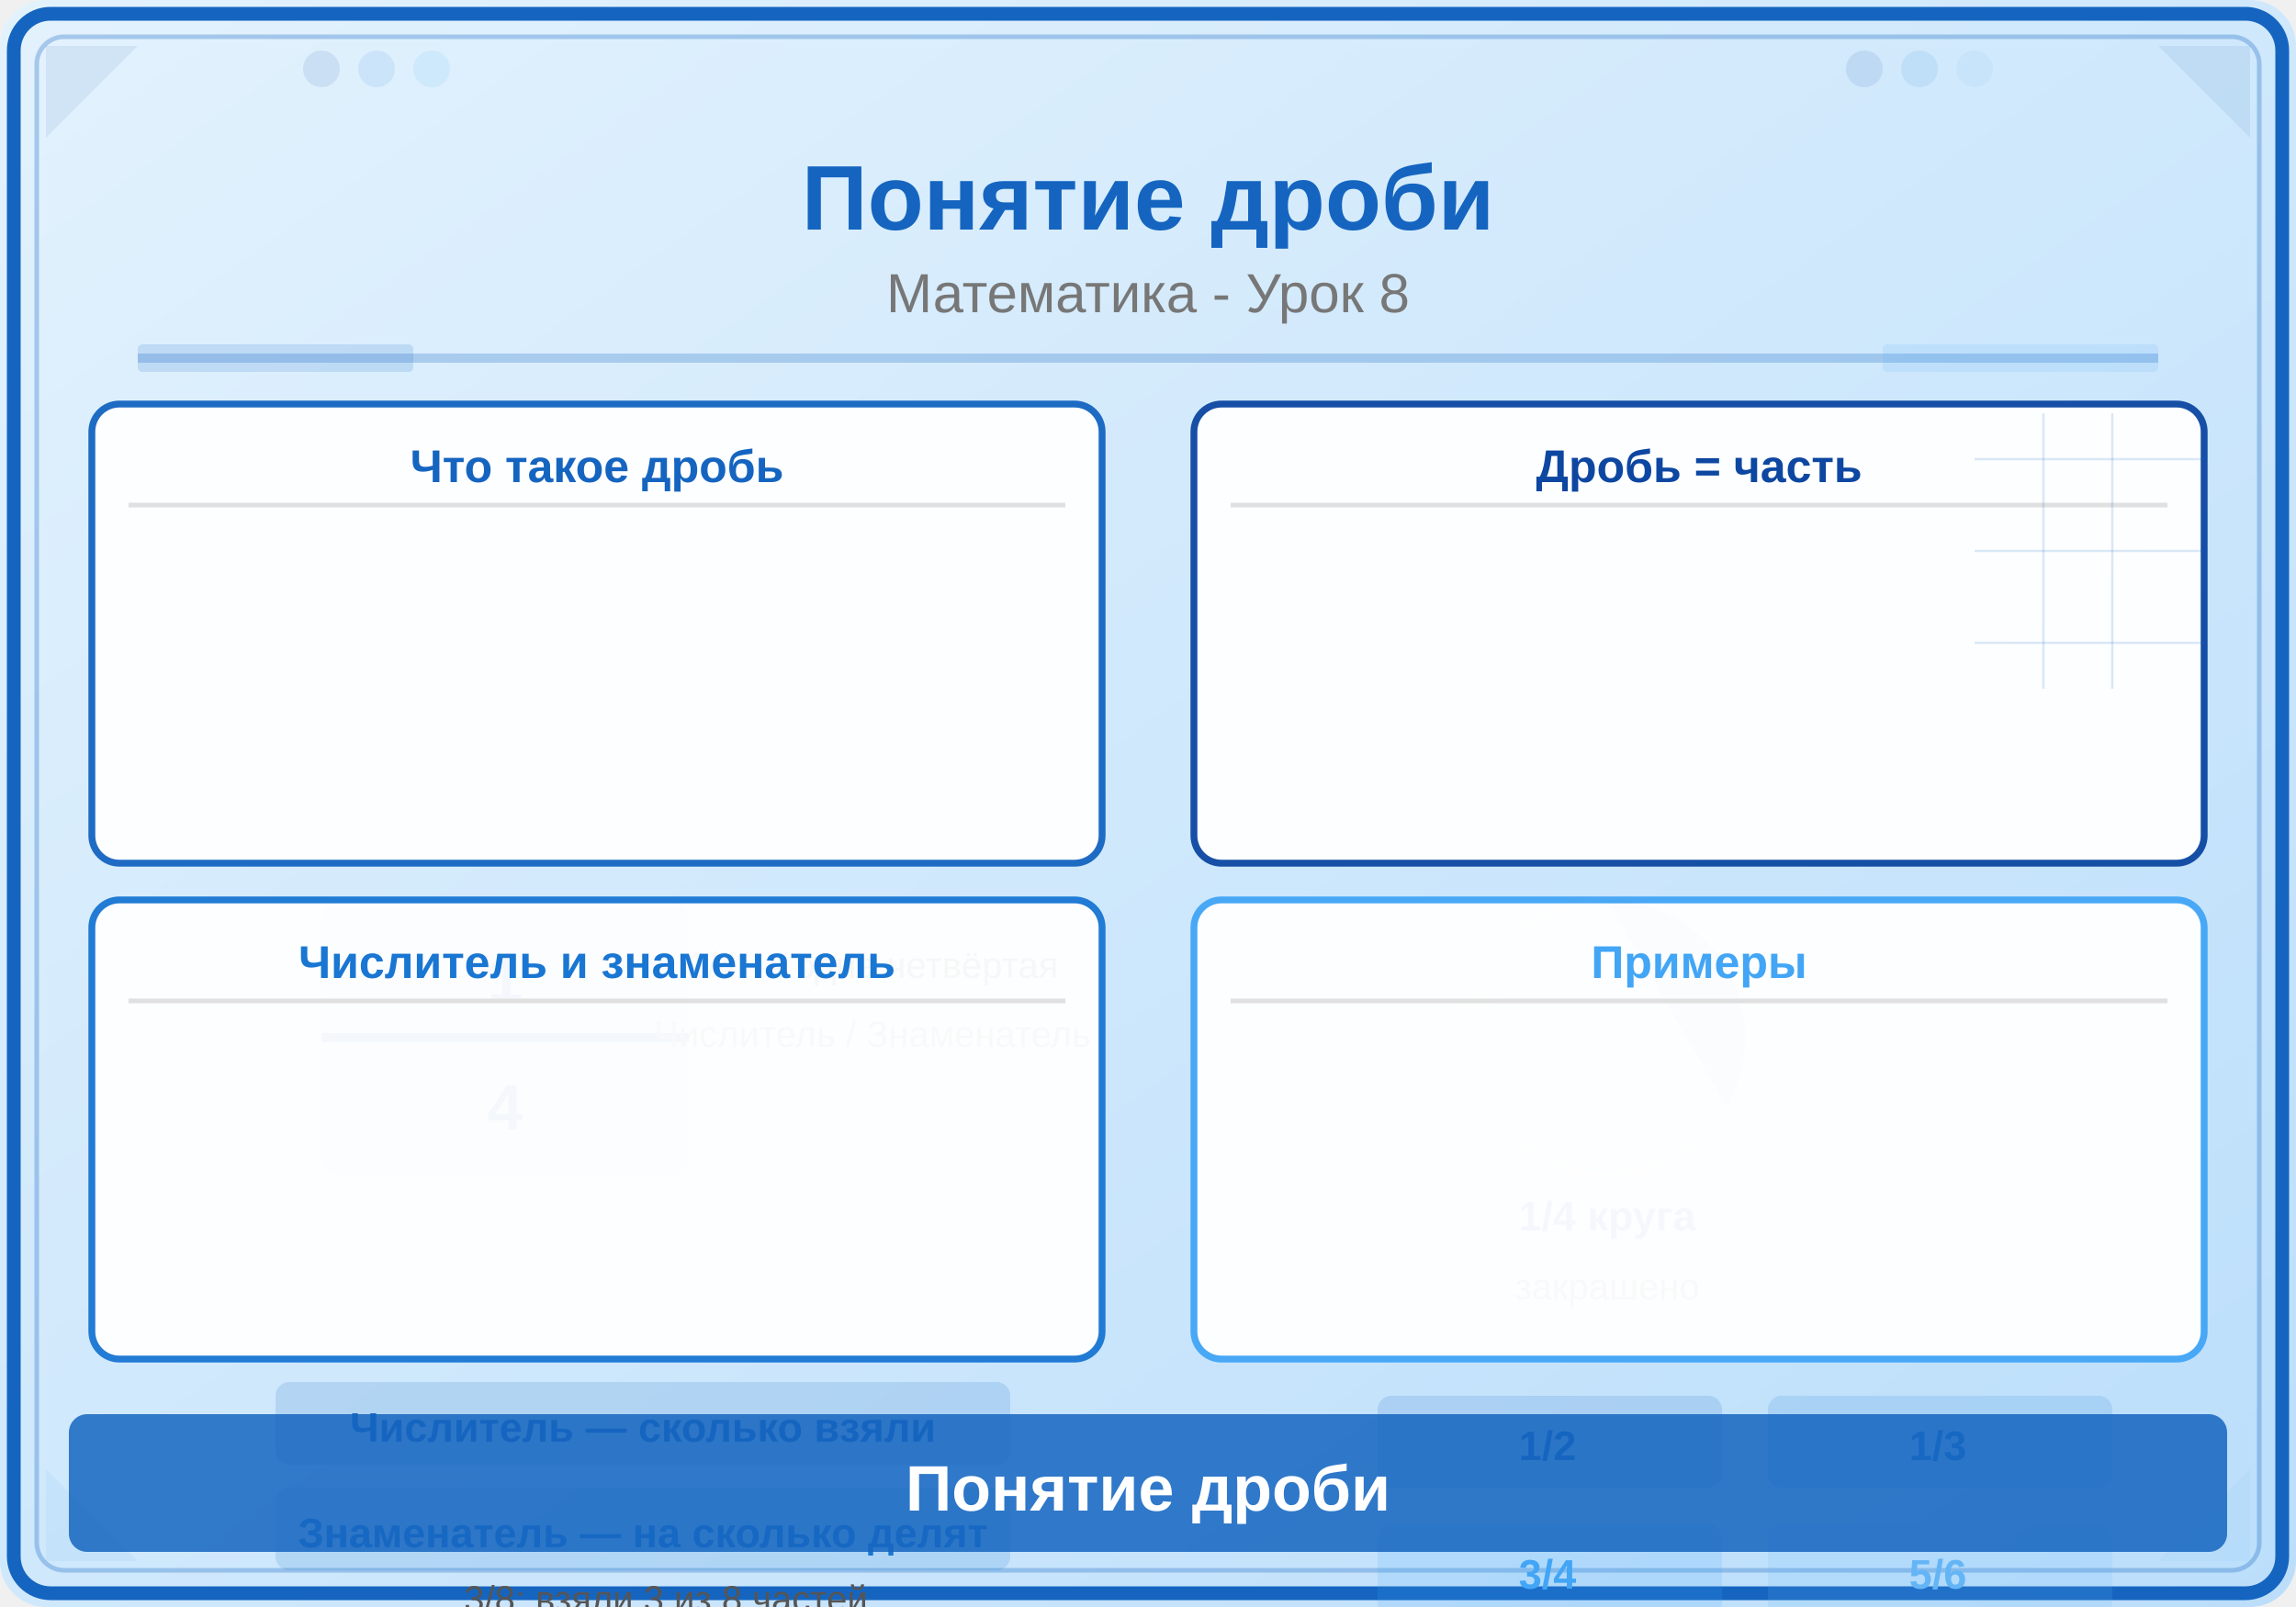
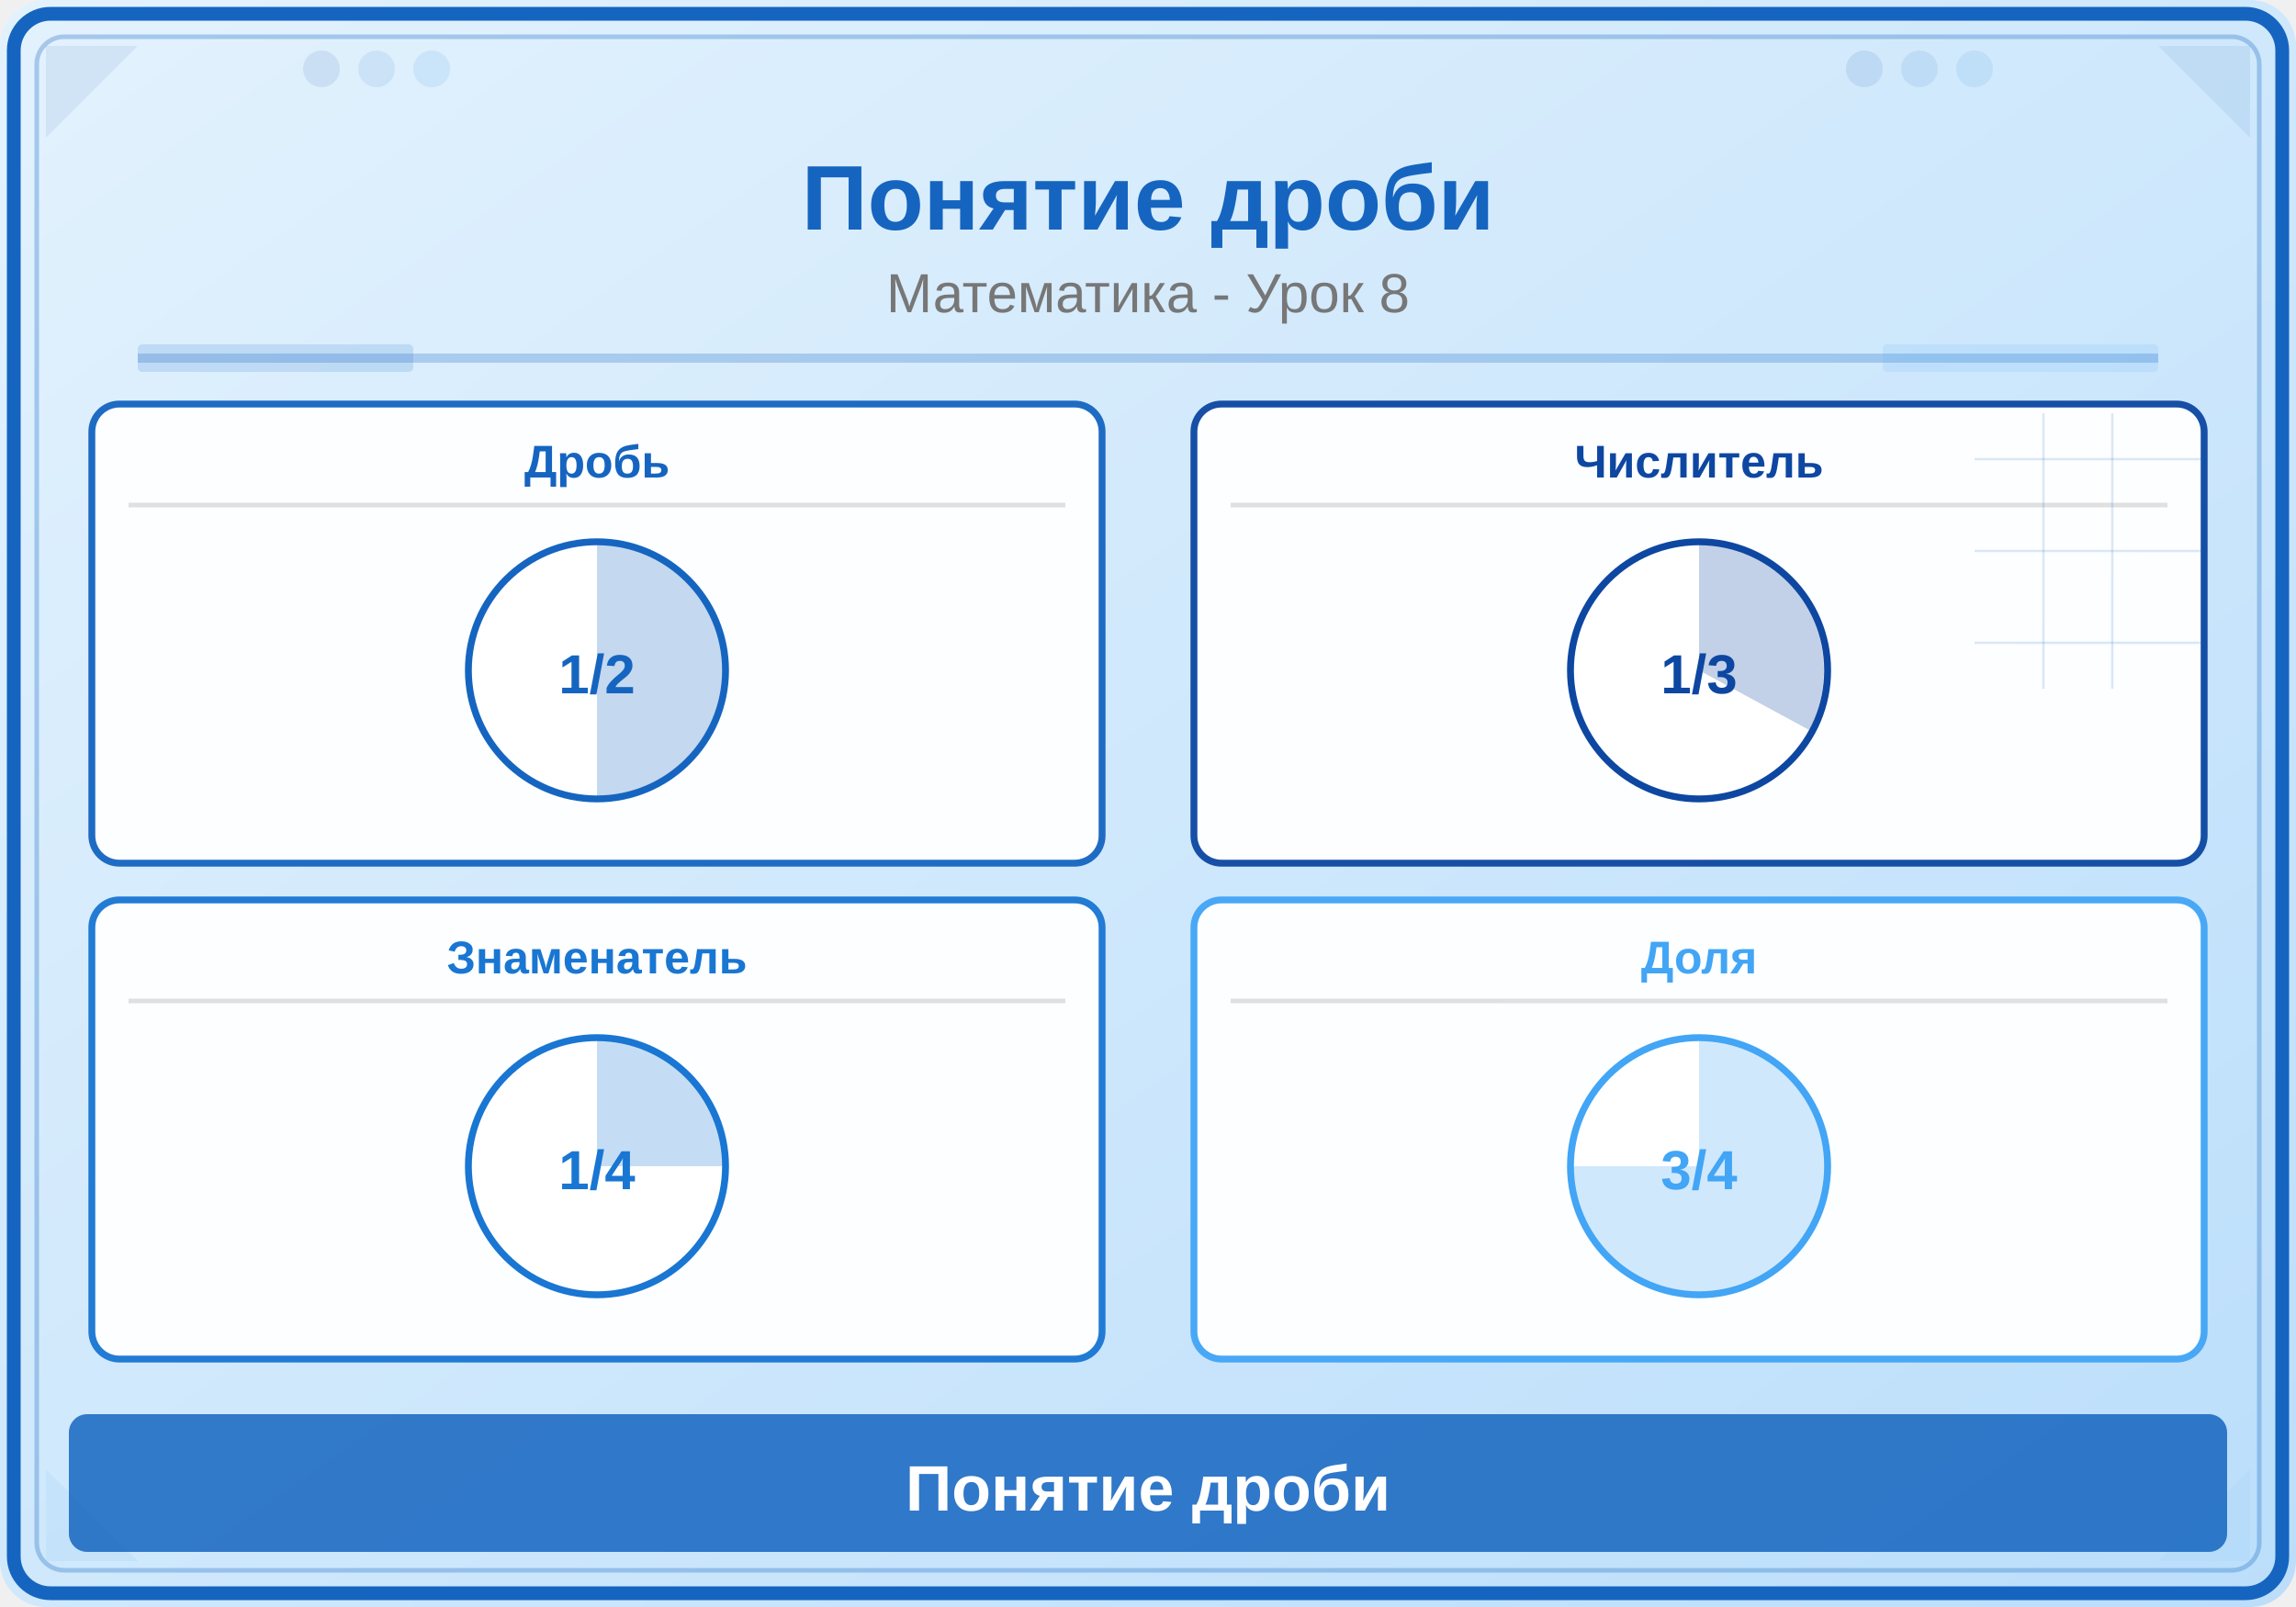
<svg xmlns="http://www.w3.org/2000/svg" viewBox="0 0 500 350">
  <defs>
    <linearGradient id="bg" x1="0" y1="0" x2="1" y2="1">
      <stop offset="0%" stop-color="#E3F2FD" />
      <stop offset="100%" stop-color="#BBDEFB" />
    </linearGradient>
  </defs>
  <rect width="500" height="350" fill="url(#bg)" rx="10" />
  <rect x="3" y="3" width="494" height="344" rx="8" fill="none" stroke="#1565C0" stroke-width="3" />
  <rect x="8" y="8" width="484" height="334" rx="6" fill="none" stroke="#1565C0" stroke-width="1" opacity="0.3" />
  <polygon points="10,10 30,10 10,30" fill="#0D47A1" opacity="0.08" />
  <polygon points="490,10 470,10 490,30" fill="#0D47A1" opacity="0.08" />
  <polygon points="10,340 30,340 10,320" fill="#42A5F5" opacity="0.08" />
  <polygon points="490,340 470,340 490,320" fill="#64B5F6" opacity="0.08" />
  <circle cx="70" cy="15" r="4" fill="#0D47A1" opacity="0.1" />
-   <circle cx="82" cy="15" r="4" fill="#1976D2" opacity="0.1" />
-   <circle cx="94" cy="15" r="4" fill="#42A5F5" opacity="0.1" />
+   <circle cx="82" cy="15" r="4" fill="#1565C0" opacity="0.1" />
+   <circle cx="94" cy="15" r="4" fill="#1976D2" opacity="0.1" />
  <circle cx="406" cy="15" r="4" fill="#0D47A1" opacity="0.1" />
-   <circle cx="418" cy="15" r="4" fill="#1976D2" opacity="0.1" />
-   <circle cx="430" cy="15" r="4" fill="#64B5F6" opacity="0.1" />
+   <circle cx="418" cy="15" r="4" fill="#1565C0" opacity="0.1" />
+   <circle cx="430" cy="15" r="4" fill="#1976D2" opacity="0.1" />
  <text x="250" y="50" font-family="Arial,sans-serif" font-size="20" font-weight="bold" fill="#1565C0" text-anchor="middle">Понятие дроби</text>
  <text x="250" y="68" font-family="Arial,sans-serif" font-size="12" fill="#777" text-anchor="middle">Математика - Урок 8</text>
  <line x1="30" y1="78" x2="470" y2="78" stroke="#1565C0" stroke-width="2" opacity="0.25" />
  <rect x="30" y="75" width="60" height="6" fill="#1565C0" opacity="0.15" rx="1" />
  <rect x="410" y="75" width="60" height="6" fill="#42A5F5" opacity="0.12" rx="1" />
  <rect x="20" y="88" width="220" height="100" rx="6" fill="white" stroke="#1565C0" stroke-width="1.5" opacity="0.95" />
-   <text x="130" y="105" font-family="Arial,sans-serif" font-size="10" fill="#1565C0" text-anchor="middle" font-weight="bold">Что такое дробь</text>
+   <text x="130" y="104" font-family="Arial,sans-serif" font-size="10" fill="#1565C0" text-anchor="middle" font-weight="bold">Дробь</text>
  <line x1="28" y1="110" x2="232" y2="110" stroke="#E0E0E0" stroke-width="1" />
-   <g transform="translate(20,88)">
-     <rect x="50" y="108" width="80" height="60" rx="4" fill="#1565C0" opacity="0.12" />
-     <line x1="50" y1="138" x2="130" y2="138" stroke="#1565C0" stroke-width="2" />
-     <text x="90" y="130" font-family="Arial,sans-serif" font-size="14" fill="#1565C0" text-anchor="middle" font-weight="bold">1</text>
-     <text x="90" y="158" font-family="Arial,sans-serif" font-size="14" fill="#1565C0" text-anchor="middle" font-weight="bold">4</text>
-     <text x="170" y="125" font-family="Arial,sans-serif" font-size="8" fill="#555" text-anchor="middle" font-weight="normal">1/4 — одна четвёртая</text>
-     <text x="170" y="140" font-family="Arial,sans-serif" font-size="8" fill="#888" text-anchor="middle" font-weight="normal">Числитель / Знаменатель</text>
-   </g>
  <rect x="260" y="88" width="220" height="100" rx="6" fill="white" stroke="#0D47A1" stroke-width="1.5" opacity="0.95" />
-   <text x="370" y="105" font-family="Arial,sans-serif" font-size="10" fill="#0D47A1" text-anchor="middle" font-weight="bold">Дробь = часть</text>
+   <text x="370" y="104" font-family="Arial,sans-serif" font-size="10" fill="#0D47A1" text-anchor="middle" font-weight="bold">Числитель</text>
  <line x1="268" y1="110" x2="472" y2="110" stroke="#E0E0E0" stroke-width="1" />
-   <g transform="translate(260,88)">
-     <circle cx="90" cy="138" r="30" fill="none" stroke="#E0E0E0" stroke-width="1.5" />
-     <path d="M90,108 A30,30 0 0,1 116,153 Z" fill="#1565C0" opacity="0.3" />
-     <text x="90" y="180" font-family="Arial,sans-serif" font-size="9" fill="#1565C0" text-anchor="middle" font-weight="bold">1/4 круга</text>
-     <text x="90" y="195" font-family="Arial,sans-serif" font-size="8" fill="#888" text-anchor="middle" font-weight="normal">закрашено</text>
-   </g>
  <rect x="20" y="196" width="220" height="100" rx="6" fill="white" stroke="#1976D2" stroke-width="1.5" opacity="0.95" />
-   <text x="130" y="213" font-family="Arial,sans-serif" font-size="10" fill="#1976D2" text-anchor="middle" font-weight="bold">Числитель и знаменатель</text>
+   <text x="130" y="212" font-family="Arial,sans-serif" font-size="10" fill="#1976D2" text-anchor="middle" font-weight="bold">Знаменатель</text>
  <line x1="28" y1="218" x2="232" y2="218" stroke="#E0E0E0" stroke-width="1" />
-   <g transform="translate(20,196)">
-     <rect x="40" y="105" width="160" height="18" rx="3" fill="#1565C0" opacity="0.15" />
-     <text x="120" y="118" font-family="Arial,sans-serif" font-size="9" fill="#1565C0" text-anchor="middle" font-weight="bold">Числитель — сколько взяли</text>
-     <rect x="40" y="128" width="160" height="18" rx="3" fill="#1976D2" opacity="0.15" />
-     <text x="120" y="141" font-family="Arial,sans-serif" font-size="9" fill="#1976D2" text-anchor="middle" font-weight="bold">Знаменатель — на сколько делят</text>
-     <text x="125" y="155" font-family="Arial,sans-serif" font-size="8" fill="#555" text-anchor="middle" font-weight="normal">3/8: взяли 3 из 8 частей</text>
-     <text x="125" y="170" font-family="Arial,sans-serif" font-size="8" fill="#C62828" text-anchor="middle" font-weight="bold">Знаменатель внизу!</text>
-   </g>
  <rect x="260" y="196" width="220" height="100" rx="6" fill="white" stroke="#42A5F5" stroke-width="1.5" opacity="0.95" />
-   <text x="370" y="213" font-family="Arial,sans-serif" font-size="10" fill="#42A5F5" text-anchor="middle" font-weight="bold">Примеры</text>
+   <text x="370" y="212" font-family="Arial,sans-serif" font-size="10" fill="#42A5F5" text-anchor="middle" font-weight="bold">Доля</text>
  <line x1="268" y1="218" x2="472" y2="218" stroke="#E0E0E0" stroke-width="1" />
-   <g transform="translate(260,196)">
-     <rect x="40" y="108" width="75" height="20" rx="3" fill="#1565C0" opacity="0.15" />
-     <text x="77" y="122" font-family="Arial,sans-serif" font-size="9" fill="#1565C0" text-anchor="middle" font-weight="bold">1/2</text>
-     <rect x="125" y="108" width="75" height="20" rx="3" fill="#1976D2" opacity="0.15" />
-     <text x="162" y="122" font-family="Arial,sans-serif" font-size="9" fill="#1976D2" text-anchor="middle" font-weight="bold">1/3</text>
-     <rect x="40" y="136" width="75" height="20" rx="3" fill="#42A5F5" opacity="0.15" />
-     <text x="77" y="150" font-family="Arial,sans-serif" font-size="9" fill="#42A5F5" text-anchor="middle" font-weight="bold">3/4</text>
-     <rect x="125" y="136" width="75" height="20" rx="3" fill="#64B5F6" opacity="0.15" />
-     <text x="162" y="150" font-family="Arial,sans-serif" font-size="9" fill="#64B5F6" text-anchor="middle" font-weight="bold">5/6</text>
-     <text x="125" y="175" font-family="Arial,sans-serif" font-size="8" fill="#555" text-anchor="middle" font-weight="normal">Половина, треть, четверть</text>
-   </g>
-   <rect x="15" y="308" width="470" height="30" rx="4" fill="#1565C0" opacity="0.85" />
-   <text x="250" y="329" font-family="Arial,sans-serif" font-size="14" text-anchor="middle" fill="white" font-weight="bold">Понятие дроби</text>
+   <circle cx="130" cy="146" r="28" fill="white" stroke="#1565C0" stroke-width="1.5" />
+   <path d="M130,146 L130,118 A28,28 0 1,1 130,174 Z" fill="#1565C0" opacity="0.25" />
+   <text x="130" y="151" font-family="Arial,sans-serif" font-size="12" fill="#1565C0" text-anchor="middle" font-weight="bold">1/2</text>
+   <circle cx="370" cy="146" r="28" fill="white" stroke="#0D47A1" stroke-width="1.5" />
+   <path d="M370,146 L370,118 A28,28 0 0,1 394,159 Z" fill="#0D47A1" opacity="0.25" />
+   <text x="370" y="151" font-family="Arial,sans-serif" font-size="12" fill="#0D47A1" text-anchor="middle" font-weight="bold">1/3</text>
+   <circle cx="130" cy="254" r="28" fill="white" stroke="#1976D2" stroke-width="1.5" />
+   <path d="M130,254 L130,226 A28,28 0 0,1 158,254 Z" fill="#1976D2" opacity="0.25" />
+   <text x="130" y="259" font-family="Arial,sans-serif" font-size="12" fill="#1976D2" text-anchor="middle" font-weight="bold">1/4</text>
+   <circle cx="370" cy="254" r="28" fill="white" stroke="#42A5F5" stroke-width="1.5" />
+   <path d="M370,254 L370,226 A28,28 0 1,1 342,254 Z" fill="#42A5F5" opacity="0.25" />
+   <text x="370" y="259" font-family="Arial,sans-serif" font-size="12" fill="#42A5F5" text-anchor="middle" font-weight="bold">3/4</text>
  <line x1="430" y1="100" x2="480" y2="100" stroke="#1565C0" stroke-width="0.5" opacity="0.15" />
  <line x1="430" y1="120" x2="480" y2="120" stroke="#1565C0" stroke-width="0.5" opacity="0.15" />
  <line x1="430" y1="140" x2="480" y2="140" stroke="#1565C0" stroke-width="0.5" opacity="0.15" />
  <line x1="445" y1="90" x2="445" y2="150" stroke="#1565C0" stroke-width="0.5" opacity="0.15" />
  <line x1="460" y1="90" x2="460" y2="150" stroke="#1565C0" stroke-width="0.5" opacity="0.15" />
+   <rect x="15" y="308" width="470" height="30" rx="4" fill="#1565C0" opacity="0.85" />
+   <text x="250" y="329" font-family="Arial,sans-serif" font-size="14" text-anchor="middle" fill="white" font-weight="bold">Понятие дроби</text>
</svg>
